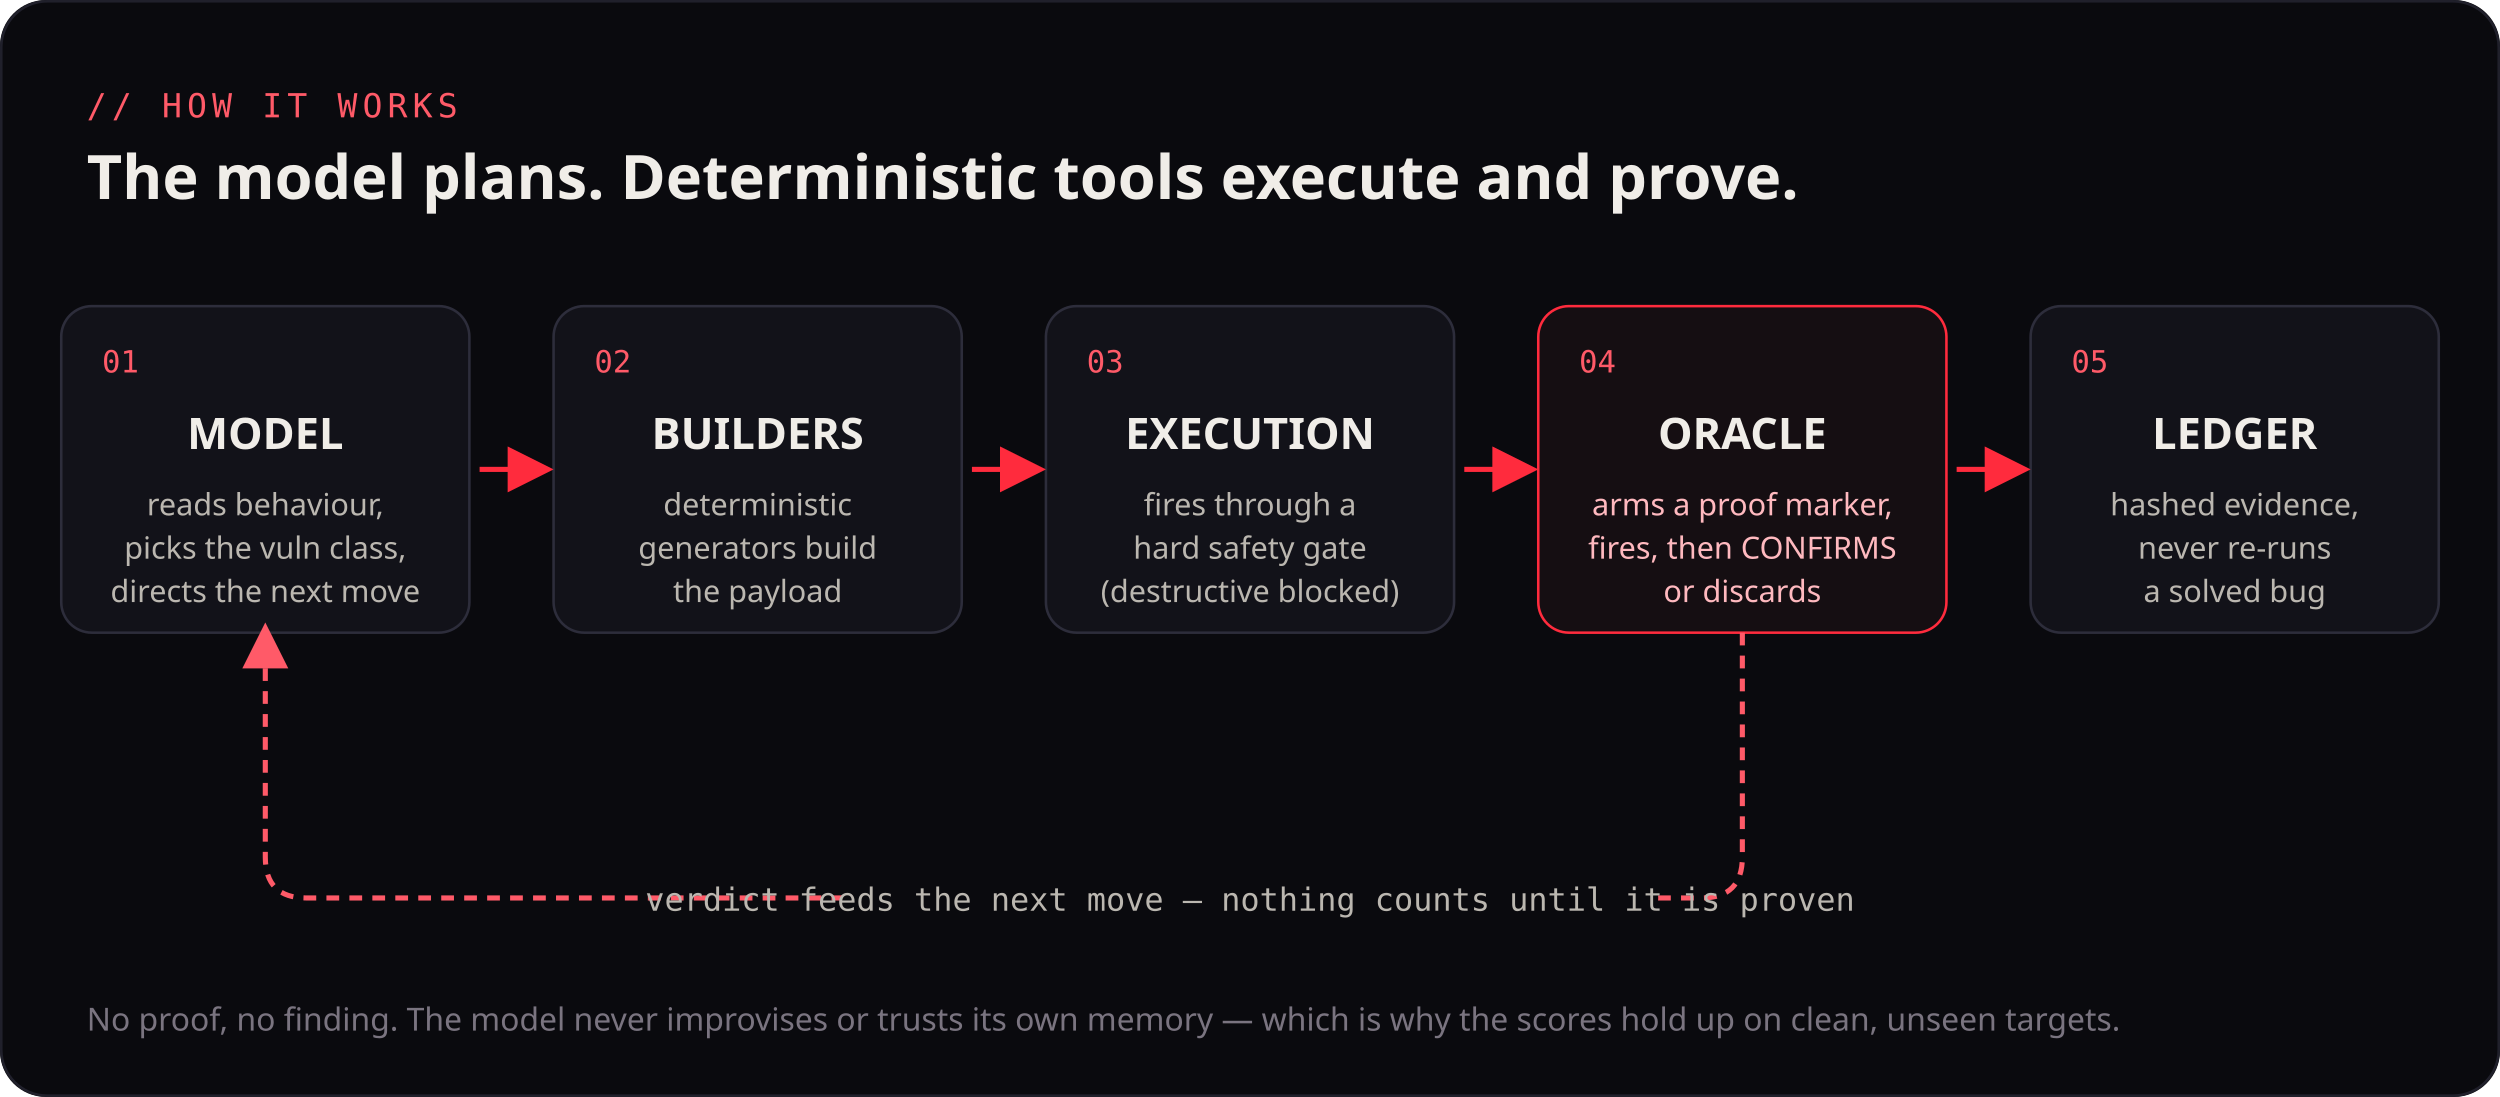
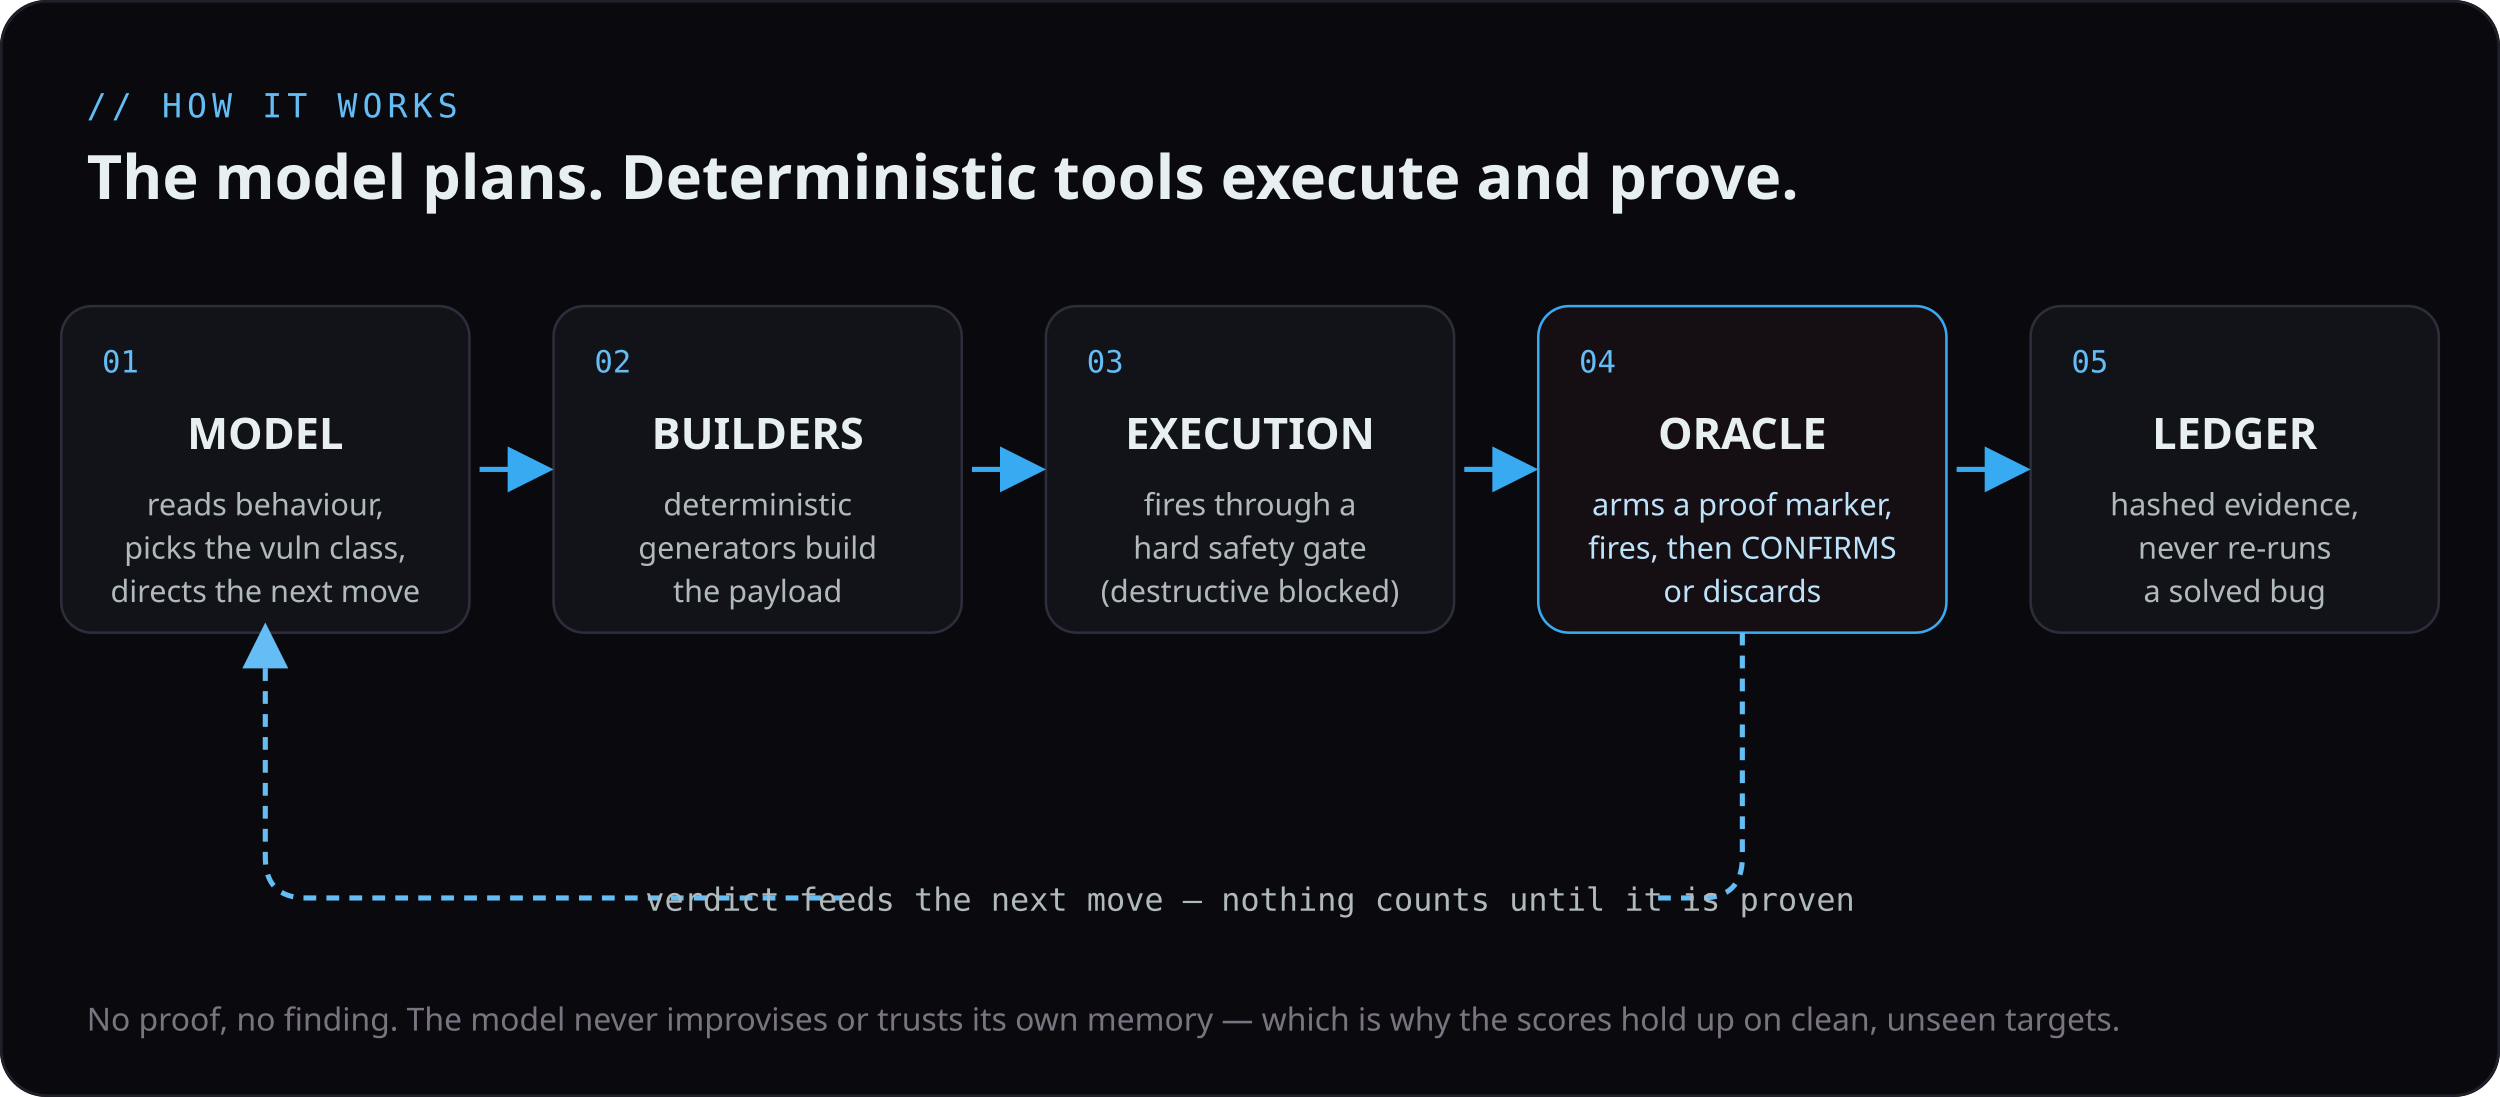
<svg xmlns="http://www.w3.org/2000/svg" viewBox="0 0 980 430" role="img" aria-labelledby="archtitle archdesc" font-family="'IBM Plex Sans',system-ui,sans-serif">
  <rect x="0" y="0" width="980" height="430" rx="18" fill="#0a0a0e" />
  <rect x="0.5" y="0.5" width="979" height="429" rx="18" fill="none" stroke="#20202b" />
-   <text x="34" y="46" fill="#ff5a68" font-family="'IBM Plex Mono',monospace" font-size="13" letter-spacing="2">// HOW IT WORKS</text>
-   <text x="34" y="78" fill="#f0ede8" font-size="24" font-weight="700" font-family="'Chakra Petch',sans-serif">The model plans. Deterministic tools execute and prove.</text>
+   <text x="34" y="46" fill="#64bdf5" font-family="'IBM Plex Mono',monospace" font-size="13" letter-spacing="2">// HOW IT WORKS</text>
+   <text x="34" y="78" fill="#e8eff0" font-size="24" font-weight="700" font-family="'Chakra Petch',sans-serif">The model plans. Deterministic tools execute and prove.</text>
  <defs>
    <marker id="ah" markerWidth="9" markerHeight="9" refX="7" refY="4.5" orient="auto">
-       <path d="M0,0 L9,4.5 L0,9 Z" fill="#ff2b3d" />
+       <path d="M0,0 L9,4.5 L0,9 Z" fill="#38aaf2" />
    </marker>
    <marker id="ahb" markerWidth="9" markerHeight="9" refX="7" refY="4.5" orient="auto">
-       <path d="M0,0 L9,4.5 L0,9 Z" fill="#ff5a68" />
+       <path d="M0,0 L9,4.5 L0,9 Z" fill="#64bdf5" />
    </marker>
  </defs>
  <g>
    <rect x="24" y="120" width="160" height="128" rx="12" fill="#121219" stroke="#2d2d3b" />
-     <text x="40" y="146" fill="#ff5a68" font-family="'IBM Plex Mono',monospace" font-size="12">01</text>
-     <text x="104" y="176" fill="#f0ede8" font-size="17" font-weight="700" text-anchor="middle" font-family="'Chakra Petch',sans-serif">MODEL</text>
-     <text x="104" y="202" fill="#bbb7b0" font-size="12" text-anchor="middle">reads behaviour,</text>
-     <text x="104" y="219" fill="#bbb7b0" font-size="12" text-anchor="middle">picks the vuln class,</text>
-     <text x="104" y="236" fill="#bbb7b0" font-size="12" text-anchor="middle">directs the next move</text>
+     <text x="40" y="146" fill="#64bdf5" font-family="'IBM Plex Mono',monospace" font-size="12">01</text>
+     <text x="104" y="176" fill="#e8eff0" font-size="17" font-weight="700" text-anchor="middle" font-family="'Chakra Petch',sans-serif">MODEL</text>
+     <text x="104" y="202" fill="#b1baba" font-size="12" text-anchor="middle">reads behaviour,</text>
+     <text x="104" y="219" fill="#b1baba" font-size="12" text-anchor="middle">picks the vuln class,</text>
+     <text x="104" y="236" fill="#b1baba" font-size="12" text-anchor="middle">directs the next move</text>
  </g>
  <g>
    <rect x="217" y="120" width="160" height="128" rx="12" fill="#121219" stroke="#2d2d3b" />
-     <text x="233" y="146" fill="#ff5a68" font-family="'IBM Plex Mono',monospace" font-size="12">02</text>
-     <text x="297" y="176" fill="#f0ede8" font-size="17" font-weight="700" text-anchor="middle" font-family="'Chakra Petch',sans-serif">BUILDERS</text>
-     <text x="297" y="202" fill="#bbb7b0" font-size="12" text-anchor="middle">deterministic</text>
-     <text x="297" y="219" fill="#bbb7b0" font-size="12" text-anchor="middle">generators build</text>
-     <text x="297" y="236" fill="#bbb7b0" font-size="12" text-anchor="middle">the payload</text>
+     <text x="233" y="146" fill="#64bdf5" font-family="'IBM Plex Mono',monospace" font-size="12">02</text>
+     <text x="297" y="176" fill="#e8eff0" font-size="17" font-weight="700" text-anchor="middle" font-family="'Chakra Petch',sans-serif">BUILDERS</text>
+     <text x="297" y="202" fill="#b1baba" font-size="12" text-anchor="middle">deterministic</text>
+     <text x="297" y="219" fill="#b1baba" font-size="12" text-anchor="middle">generators build</text>
+     <text x="297" y="236" fill="#b1baba" font-size="12" text-anchor="middle">the payload</text>
  </g>
  <g>
    <rect x="410" y="120" width="160" height="128" rx="12" fill="#121219" stroke="#2d2d3b" />
-     <text x="426" y="146" fill="#ff5a68" font-family="'IBM Plex Mono',monospace" font-size="12">03</text>
-     <text x="490" y="176" fill="#f0ede8" font-size="17" font-weight="700" text-anchor="middle" font-family="'Chakra Petch',sans-serif">EXECUTION</text>
-     <text x="490" y="202" fill="#bbb7b0" font-size="12" text-anchor="middle">fires through a</text>
-     <text x="490" y="219" fill="#bbb7b0" font-size="12" text-anchor="middle">hard safety gate</text>
-     <text x="490" y="236" fill="#bbb7b0" font-size="12" text-anchor="middle">(destructive blocked)</text>
+     <text x="426" y="146" fill="#64bdf5" font-family="'IBM Plex Mono',monospace" font-size="12">03</text>
+     <text x="490" y="176" fill="#e8eff0" font-size="17" font-weight="700" text-anchor="middle" font-family="'Chakra Petch',sans-serif">EXECUTION</text>
+     <text x="490" y="202" fill="#b1baba" font-size="12" text-anchor="middle">fires through a</text>
+     <text x="490" y="219" fill="#b1baba" font-size="12" text-anchor="middle">hard safety gate</text>
+     <text x="490" y="236" fill="#b1baba" font-size="12" text-anchor="middle">(destructive blocked)</text>
  </g>
  <g>
-     <rect x="603" y="120" width="160" height="128" rx="12" fill="#150e12" stroke="#ff2b3d" />
-     <text x="619" y="146" fill="#ff5a68" font-family="'IBM Plex Mono',monospace" font-size="12">04</text>
-     <text x="683" y="176" fill="#f0ede8" font-size="17" font-weight="700" text-anchor="middle" font-family="'Chakra Petch',sans-serif">ORACLE</text>
-     <text x="683" y="202" fill="#ffb9bf" font-size="12" text-anchor="middle">arms a proof marker,</text>
-     <text x="683" y="219" fill="#ffb9bf" font-size="12" text-anchor="middle">fires, then CONFIRMS</text>
-     <text x="683" y="236" fill="#ffb9bf" font-size="12" text-anchor="middle">or discards</text>
+     <rect x="603" y="120" width="160" height="128" rx="12" fill="#150e12" stroke="#38aaf2" />
+     <text x="619" y="146" fill="#64bdf5" font-family="'IBM Plex Mono',monospace" font-size="12">04</text>
+     <text x="683" y="176" fill="#e8eff0" font-size="17" font-weight="700" text-anchor="middle" font-family="'Chakra Petch',sans-serif">ORACLE</text>
+     <text x="683" y="202" fill="#bde3fb" font-size="12" text-anchor="middle">arms a proof marker,</text>
+     <text x="683" y="219" fill="#bde3fb" font-size="12" text-anchor="middle">fires, then CONFIRMS</text>
+     <text x="683" y="236" fill="#bde3fb" font-size="12" text-anchor="middle">or discards</text>
  </g>
  <g>
    <rect x="796" y="120" width="160" height="128" rx="12" fill="#121219" stroke="#2d2d3b" />
-     <text x="812" y="146" fill="#ff5a68" font-family="'IBM Plex Mono',monospace" font-size="12">05</text>
-     <text x="876" y="176" fill="#f0ede8" font-size="17" font-weight="700" text-anchor="middle" font-family="'Chakra Petch',sans-serif">LEDGER</text>
-     <text x="876" y="202" fill="#bbb7b0" font-size="12" text-anchor="middle">hashed evidence,</text>
-     <text x="876" y="219" fill="#bbb7b0" font-size="12" text-anchor="middle">never re-runs</text>
-     <text x="876" y="236" fill="#bbb7b0" font-size="12" text-anchor="middle">a solved bug</text>
+     <text x="812" y="146" fill="#64bdf5" font-family="'IBM Plex Mono',monospace" font-size="12">05</text>
+     <text x="876" y="176" fill="#e8eff0" font-size="17" font-weight="700" text-anchor="middle" font-family="'Chakra Petch',sans-serif">LEDGER</text>
+     <text x="876" y="202" fill="#b1baba" font-size="12" text-anchor="middle">hashed evidence,</text>
+     <text x="876" y="219" fill="#b1baba" font-size="12" text-anchor="middle">never re-runs</text>
+     <text x="876" y="236" fill="#b1baba" font-size="12" text-anchor="middle">a solved bug</text>
  </g>
-   <line x1="188" y1="184" x2="213" y2="184" stroke="#ff2b3d" stroke-width="2" marker-end="url(#ah)" />
-   <line x1="381" y1="184" x2="406" y2="184" stroke="#ff2b3d" stroke-width="2" marker-end="url(#ah)" />
-   <line x1="574" y1="184" x2="599" y2="184" stroke="#ff2b3d" stroke-width="2" marker-end="url(#ah)" />
-   <line x1="767" y1="184" x2="792" y2="184" stroke="#ff2b3d" stroke-width="2" marker-end="url(#ah)" />
-   <path d="M683,248 L683,336 Q683,352 667,352 L120,352 Q104,352 104,336 L104,248" fill="none" stroke="#ff5a68" stroke-width="2" stroke-dasharray="5 4" marker-end="url(#ahb)" />
+   <line x1="188" y1="184" x2="213" y2="184" stroke="#38aaf2" stroke-width="2" marker-end="url(#ah)" />
+   <line x1="381" y1="184" x2="406" y2="184" stroke="#38aaf2" stroke-width="2" marker-end="url(#ah)" />
+   <line x1="574" y1="184" x2="599" y2="184" stroke="#38aaf2" stroke-width="2" marker-end="url(#ah)" />
+   <line x1="767" y1="184" x2="792" y2="184" stroke="#38aaf2" stroke-width="2" marker-end="url(#ah)" />
+   <path d="M683,248 L683,336 Q683,352 667,352 L120,352 Q104,352 104,336 L104,248" fill="none" stroke="#64bdf5" stroke-width="2" stroke-dasharray="5 4" marker-end="url(#ahb)" />
  <rect x="330" y="338" width="320" height="28" rx="14" fill="#0a0a0e" />
-   <text x="490" y="357" fill="#bbb7b0" font-size="12.5" text-anchor="middle" font-family="'IBM Plex Mono',monospace">verdict feeds the next move — nothing counts until it is proven</text>
+   <text x="490" y="357" fill="#b1baba" font-size="12.5" text-anchor="middle" font-family="'IBM Plex Mono',monospace">verdict feeds the next move — nothing counts until it is proven</text>
  <text x="34" y="404" fill="#7a7480" font-size="12.5">No proof, no finding. The model never improvises or trusts its own memory — which is why the scores hold up on clean, unseen targets.</text>
</svg>
